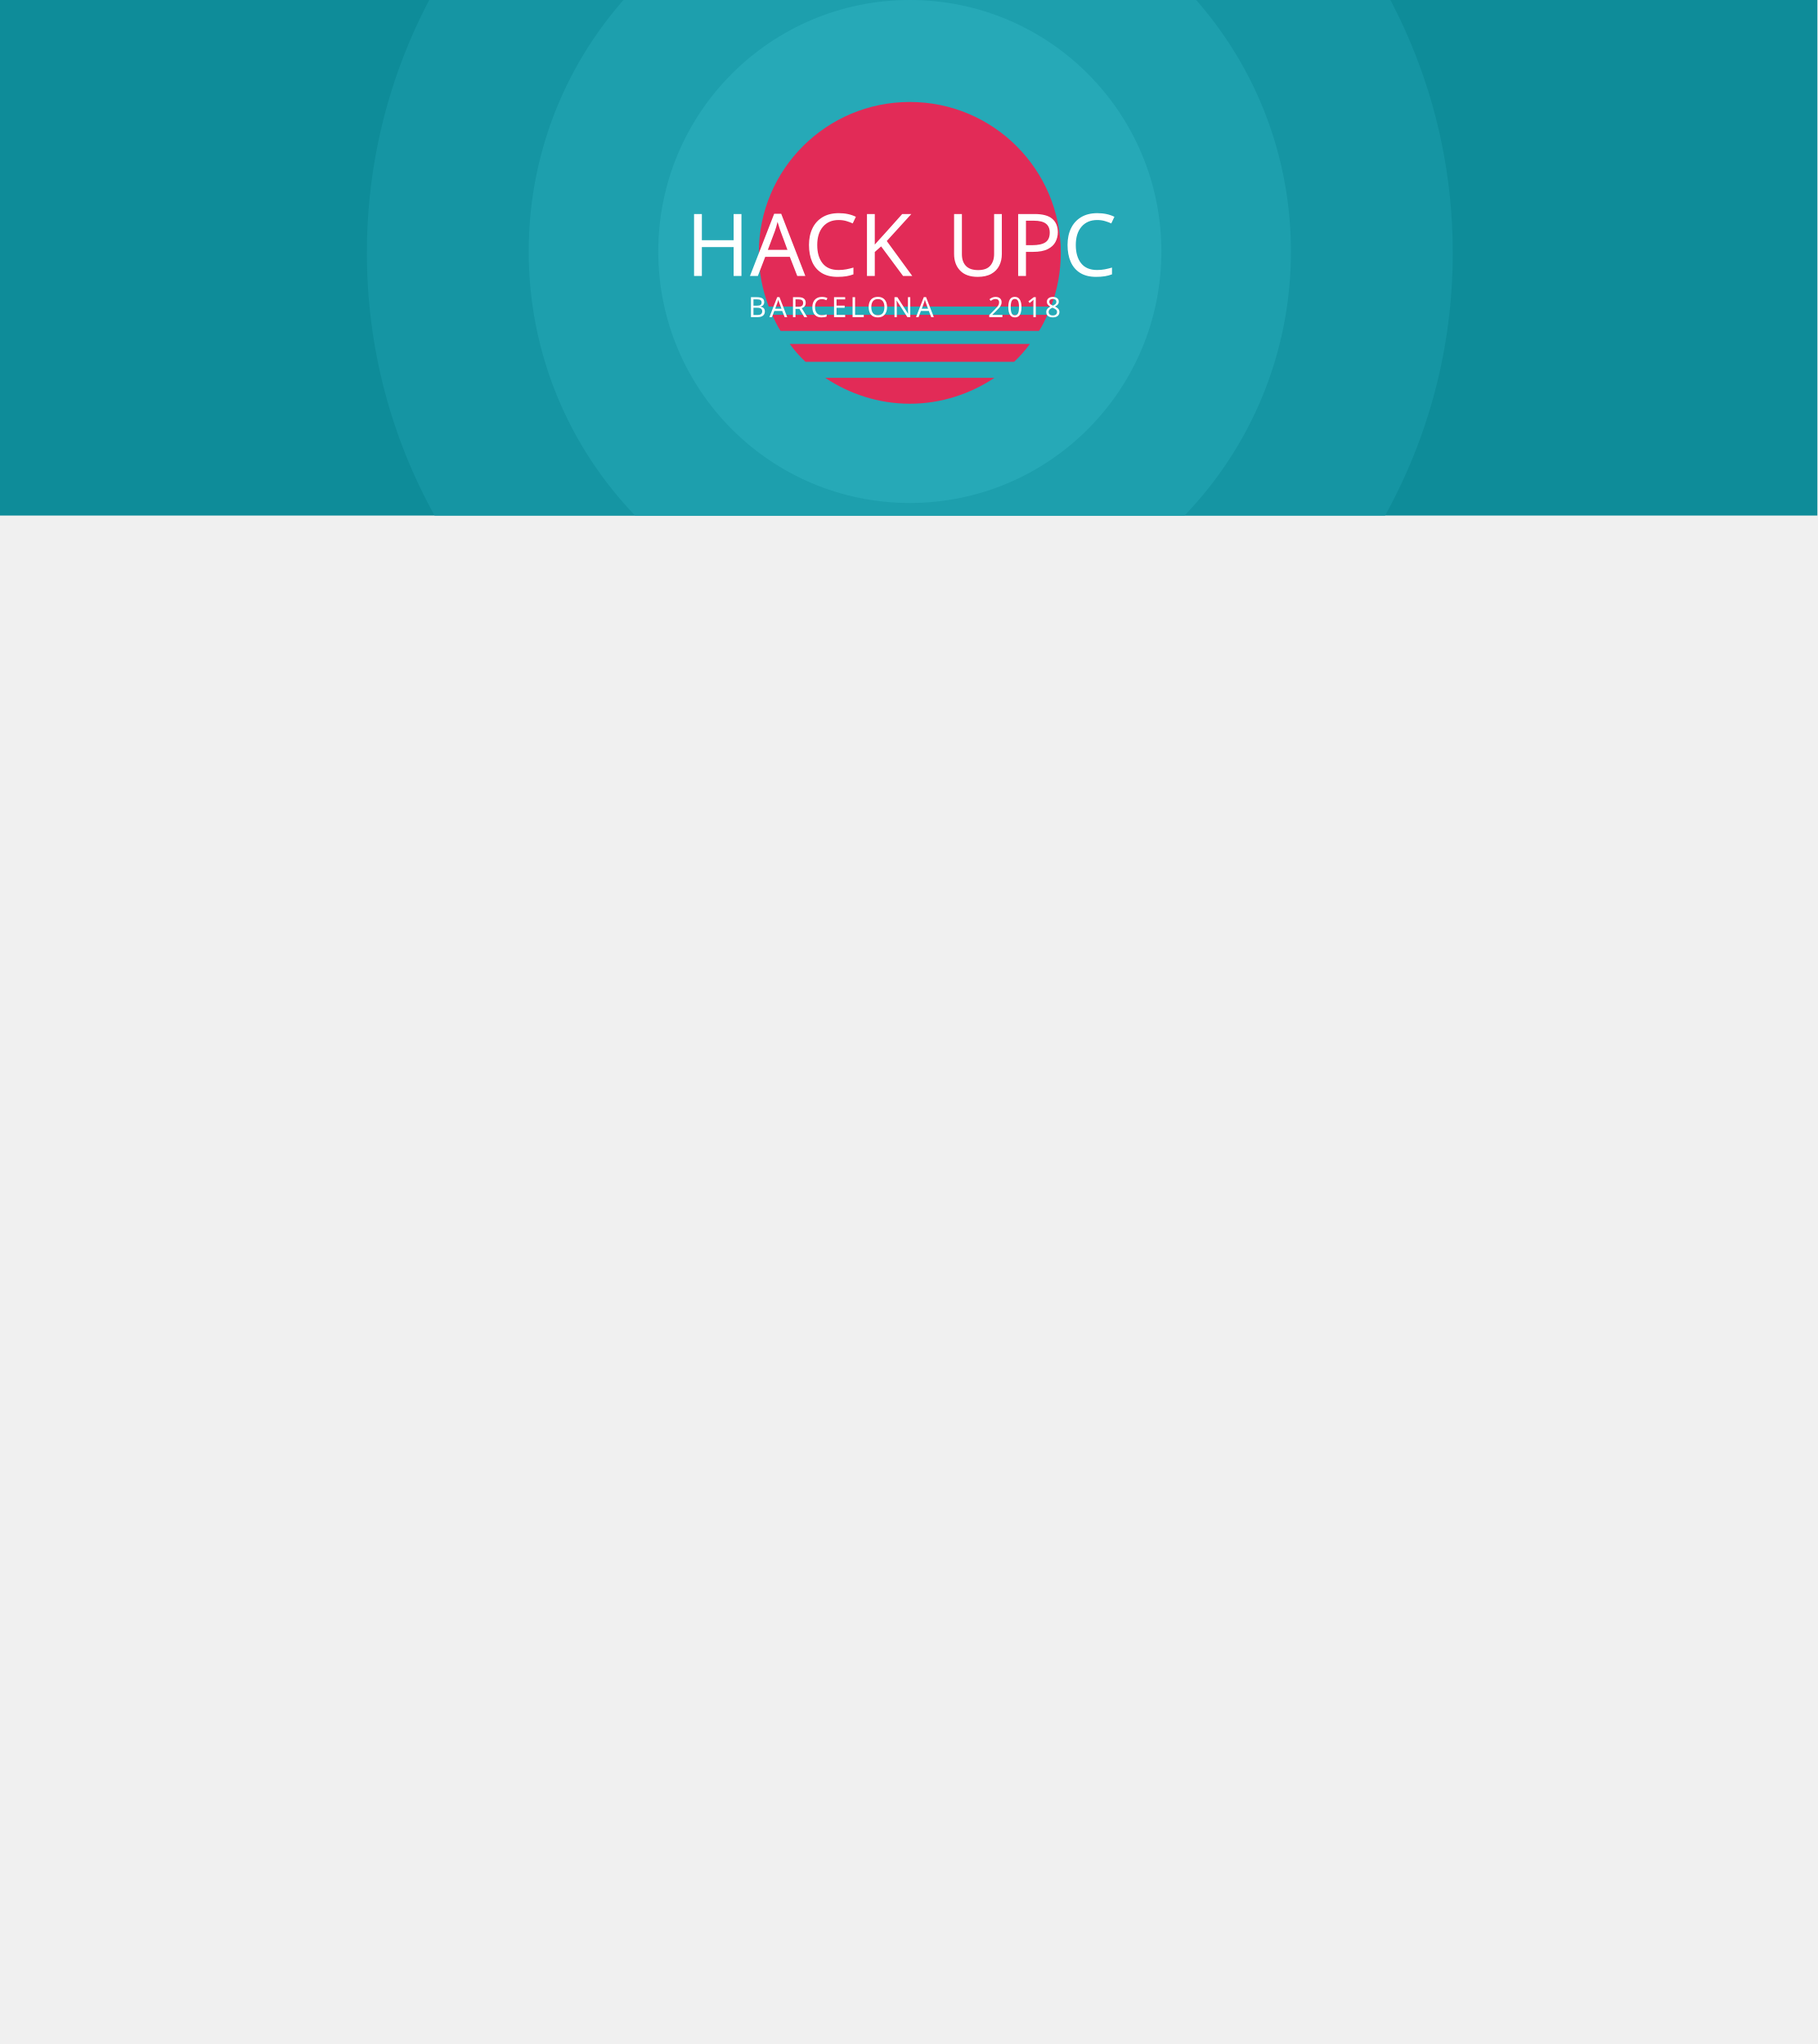
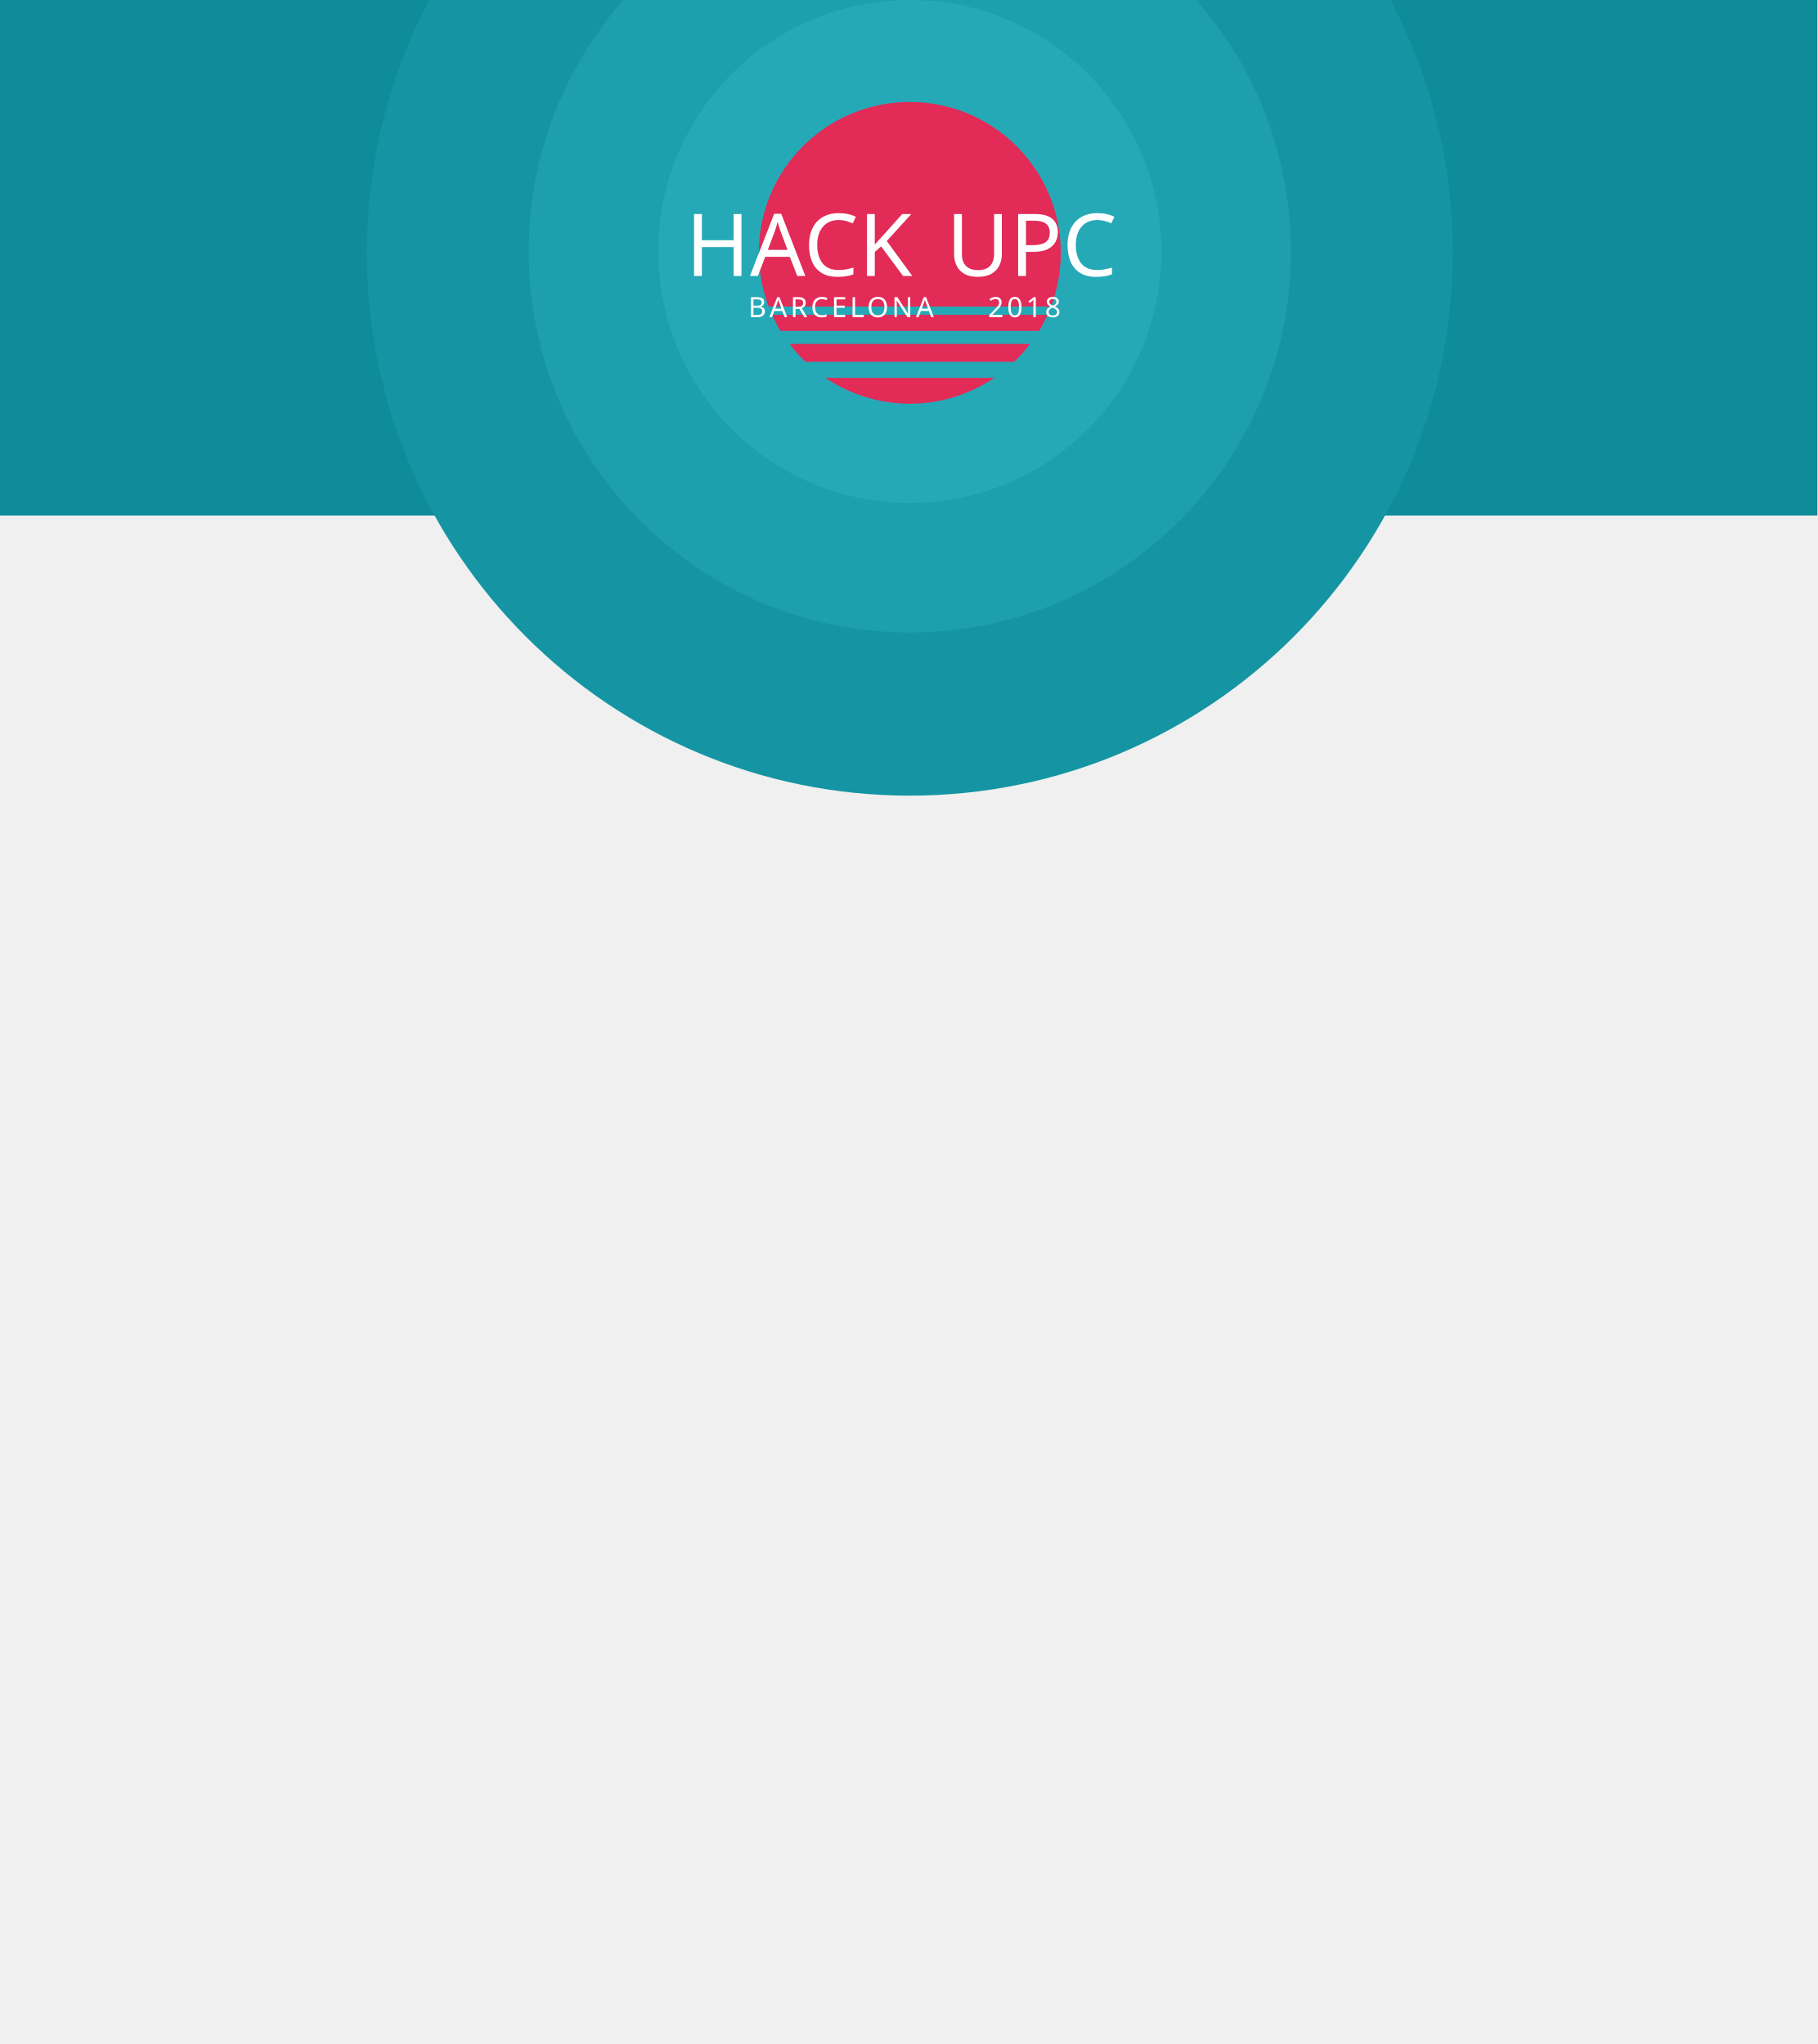
<svg xmlns="http://www.w3.org/2000/svg" version="1.1" id="Layer_1" x="0px" y="0px" viewBox="894 -684 2400 2700" style="enable-background:new 894 -684 2400 2700;" xml:space="preserve">
  <style type="text/css" title="bg">
	.st0{fill:#0E8C99;}
	.st1{fill:#1595A3;}
	.st2{fill:#1D9FAD;}
	.st3{fill:#26A9B7;}
	.st4{fill:#E22B57;}
	.st5{fill:#FFFFFF;}
	.st6{font-family:'Gotham-Light';}
	.st7{font-size:114.633px;}
	.st8{font-family:'Gotham-Bold';}
	.st9{fill:none;}
	.st10{enable-background:new    ;}
	.st11{font-size:36.85px;}
	.st12{letter-spacing:4;}
	.st13{letter-spacing:14;}
</style>
  <g id="fons">
    <g id="cel">
      <rect id="cel-1" x="894" y="-684" class="st0" width="2400" height="681" />
-       <path class="st1" d="M2723.1-3c57-102.8,89.4-221.1,89.4-347c0-396-321-717-717-717s-717,321-717,717c0,125.9,32.4,244.2,89.4,347    H2723.1z" />
-       <path class="st2" d="M2458.3-3c87-90.5,140.5-213.4,140.5-348.8c0-278-225.3-503.3-503.3-503.3s-503.3,225.3-503.3,503.3    c0,135.4,53.5,258.3,140.5,348.8H2458.3z" />
+       <circle id="cel-2" class="st1" cx="2095.5" cy="-350" r="717" />
+       <circle id="cel-3" class="st2" cx="2095.5" cy="-351.8" r="503.3" />
      <circle id="cel-4" class="st3" cx="2095.5" cy="-351.8" r="332.2" />
    </g>
    <g id="lluna">
      <g id="lluna-lluna_2_">
        <path id="lluna-lluna-4_2_" class="st4" d="M2095.5-150.7c41.4,0,79.9-13,111.8-34.2h-223.5     C2015.6-163.7,2054.1-150.7,2095.5-150.7z" />
        <path id="lluna-lluna-3_2_" class="st4" d="M1957.7-206.1h275.6c7.5-7.1,14.5-14.9,20.8-23.6h-317.2     C1943.2-221,1950.2-213.1,1957.7-206.1z" />
        <path id="lluna-lluna-1_2_" class="st4" d="M2294.9-350.1c0-110-89.3-199.2-199.4-199.2c-110.2,0-199.4,89.1-199.4,199.1     c0,25,4.6,49.1,13.1,71.1H2282C2290.3-301.1,2294.9-325.1,2294.9-350.1z" />
        <path id="lluna-lluna-2_2_" class="st4" d="M1924.8-246.9h341.3c4.2-6.3,7.9-14.1,11.2-21.2h-363.7     C1916.9-261.1,1920.7-253.2,1924.8-246.9z" />
      </g>
      <text transform="matrix(1 0 0 1 1799.446 -319.4307)" class="st5 st6 st7">HACK</text>
      <text transform="matrix(1 0 0 1 2143.646 -319.4307)" class="st5 st8 st7">UPC</text>
      <rect x="1882.1" y="-296.4" class="st9" width="420" height="42.3" />
      <text id="lluna-lloc_2_" transform="matrix(1 0 0 1 1882.128 -265.1221)" class="st10" textLength="420">
        <tspan x="0" y="0" class="st5 st8 st11 st12">BARCELONA</tspan>
        <tspan x="291.4" y="0" class="st5 st8 st11 st13"> </tspan>
        <tspan x="316.5" y="0" class="st5 st8 st11 st12">2018</tspan>
      </text>
    </g>
  </g>
</svg>
